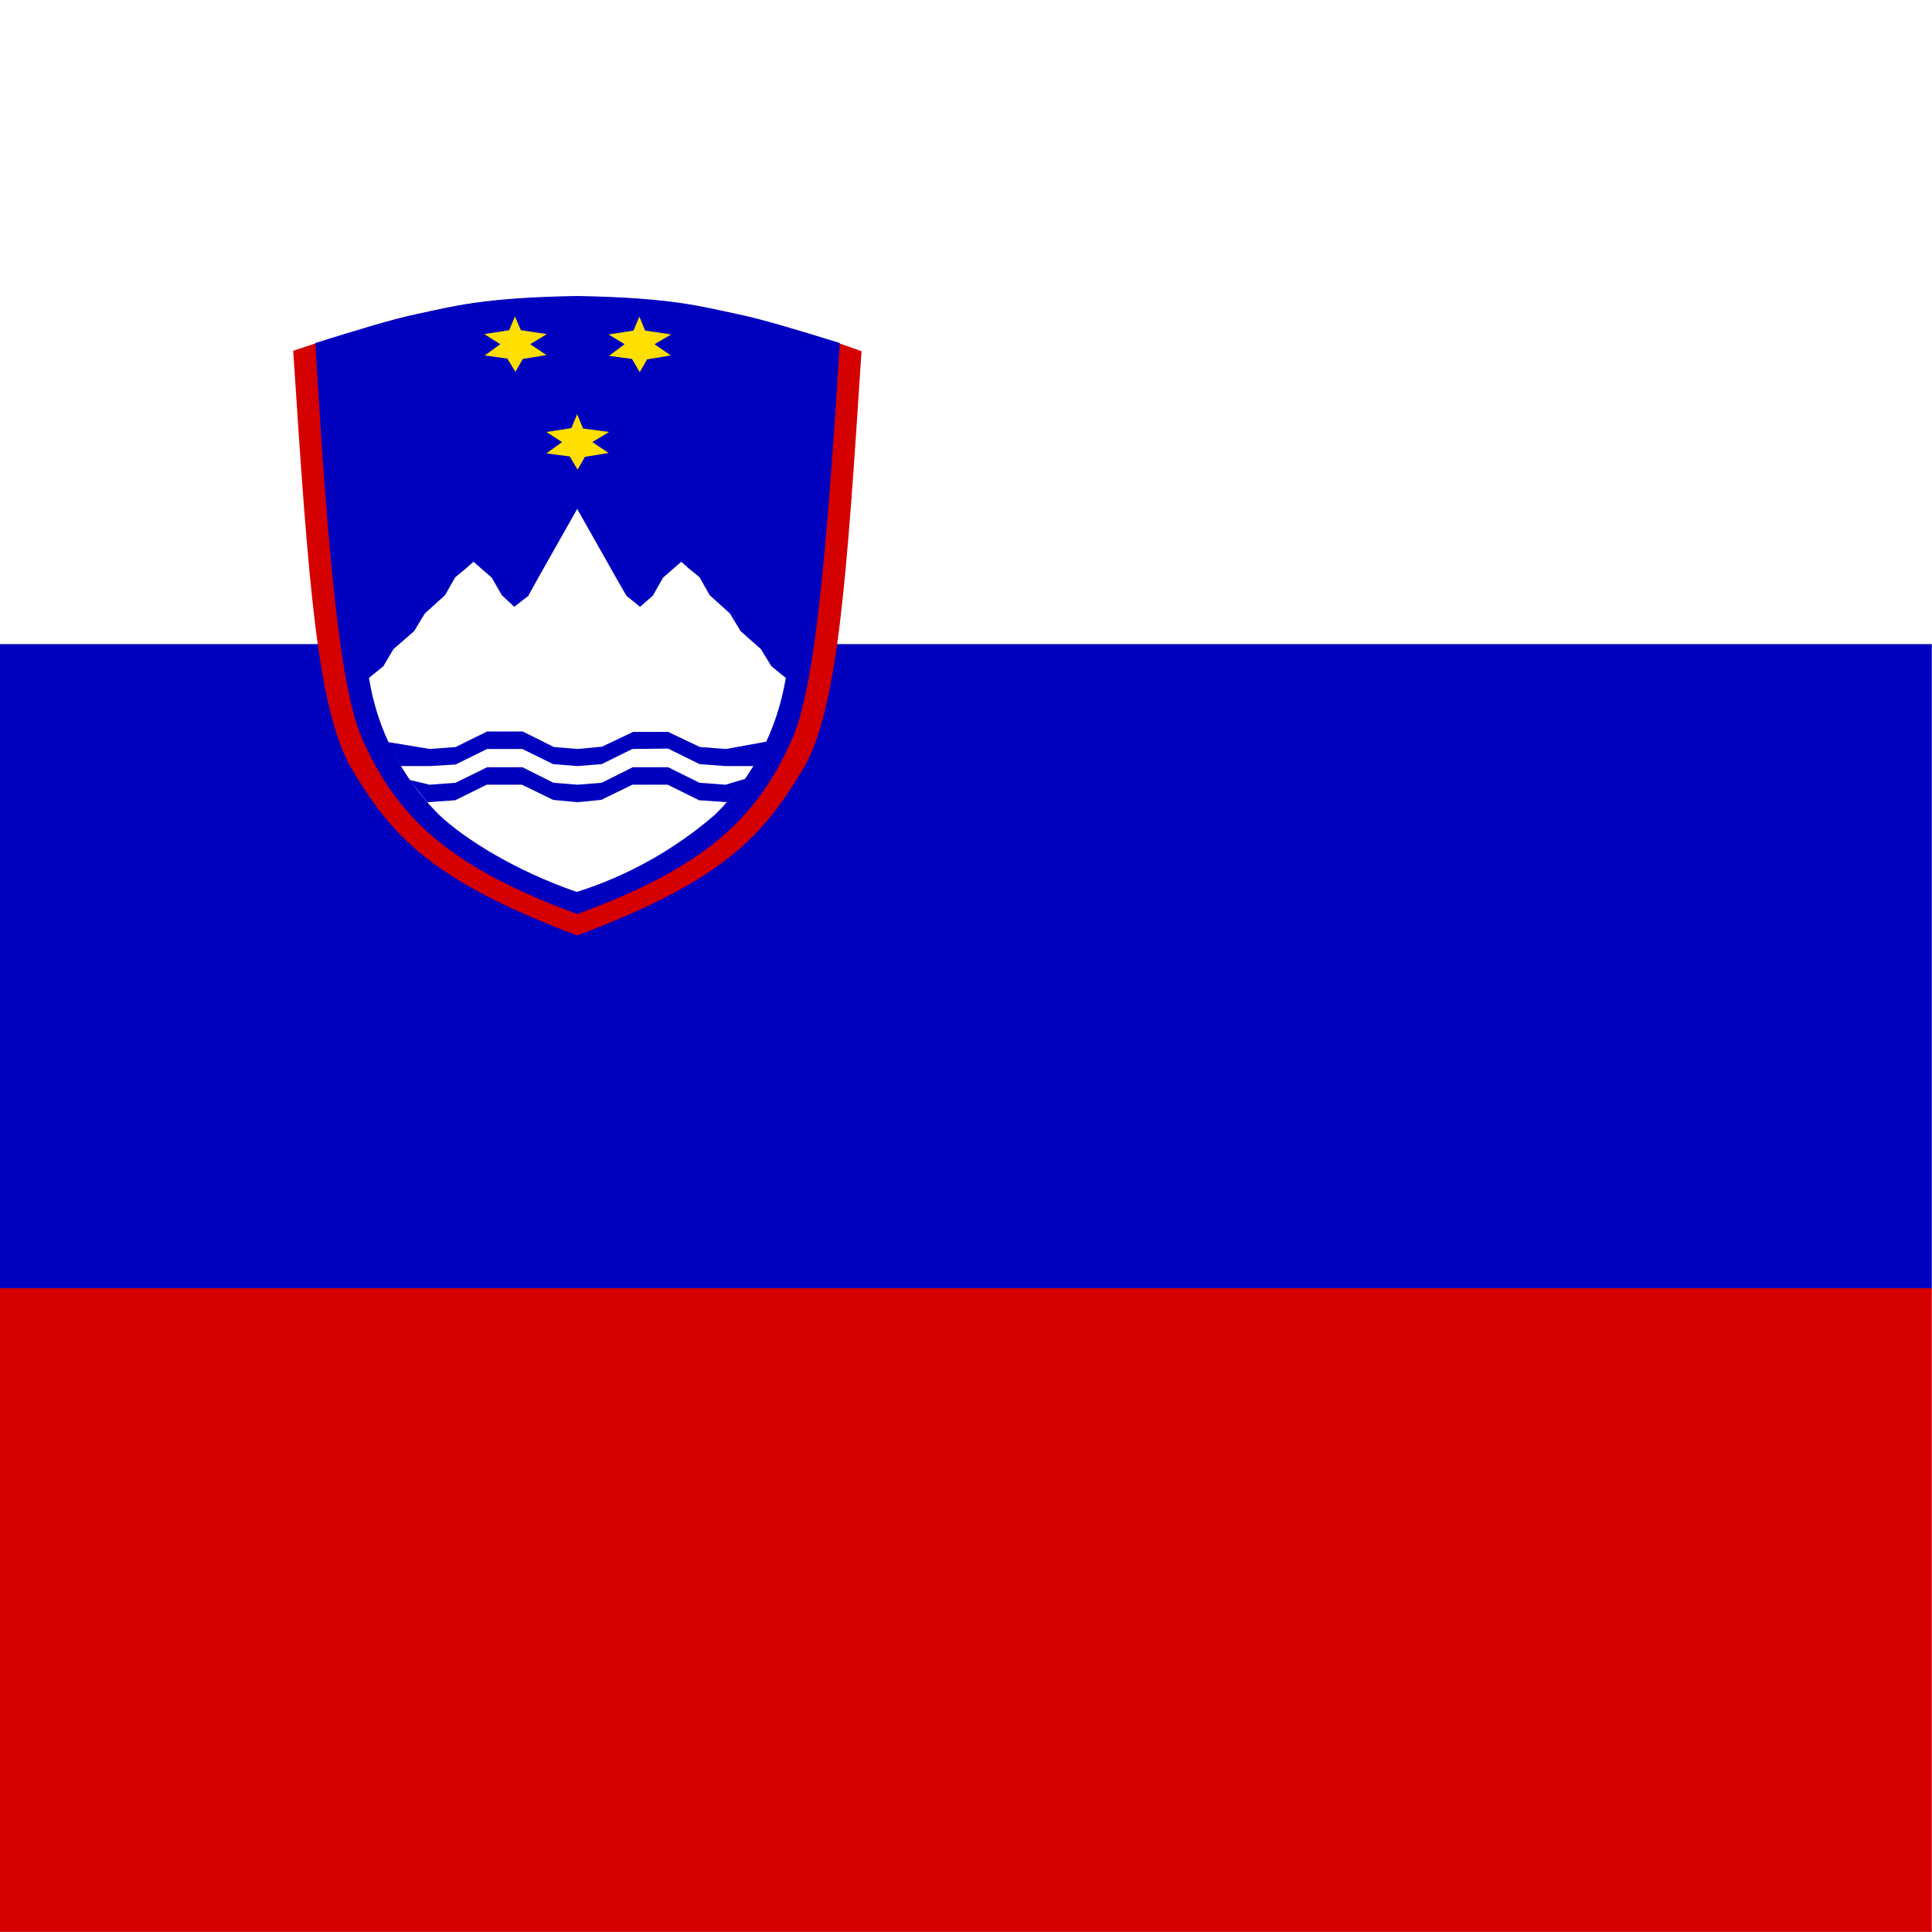
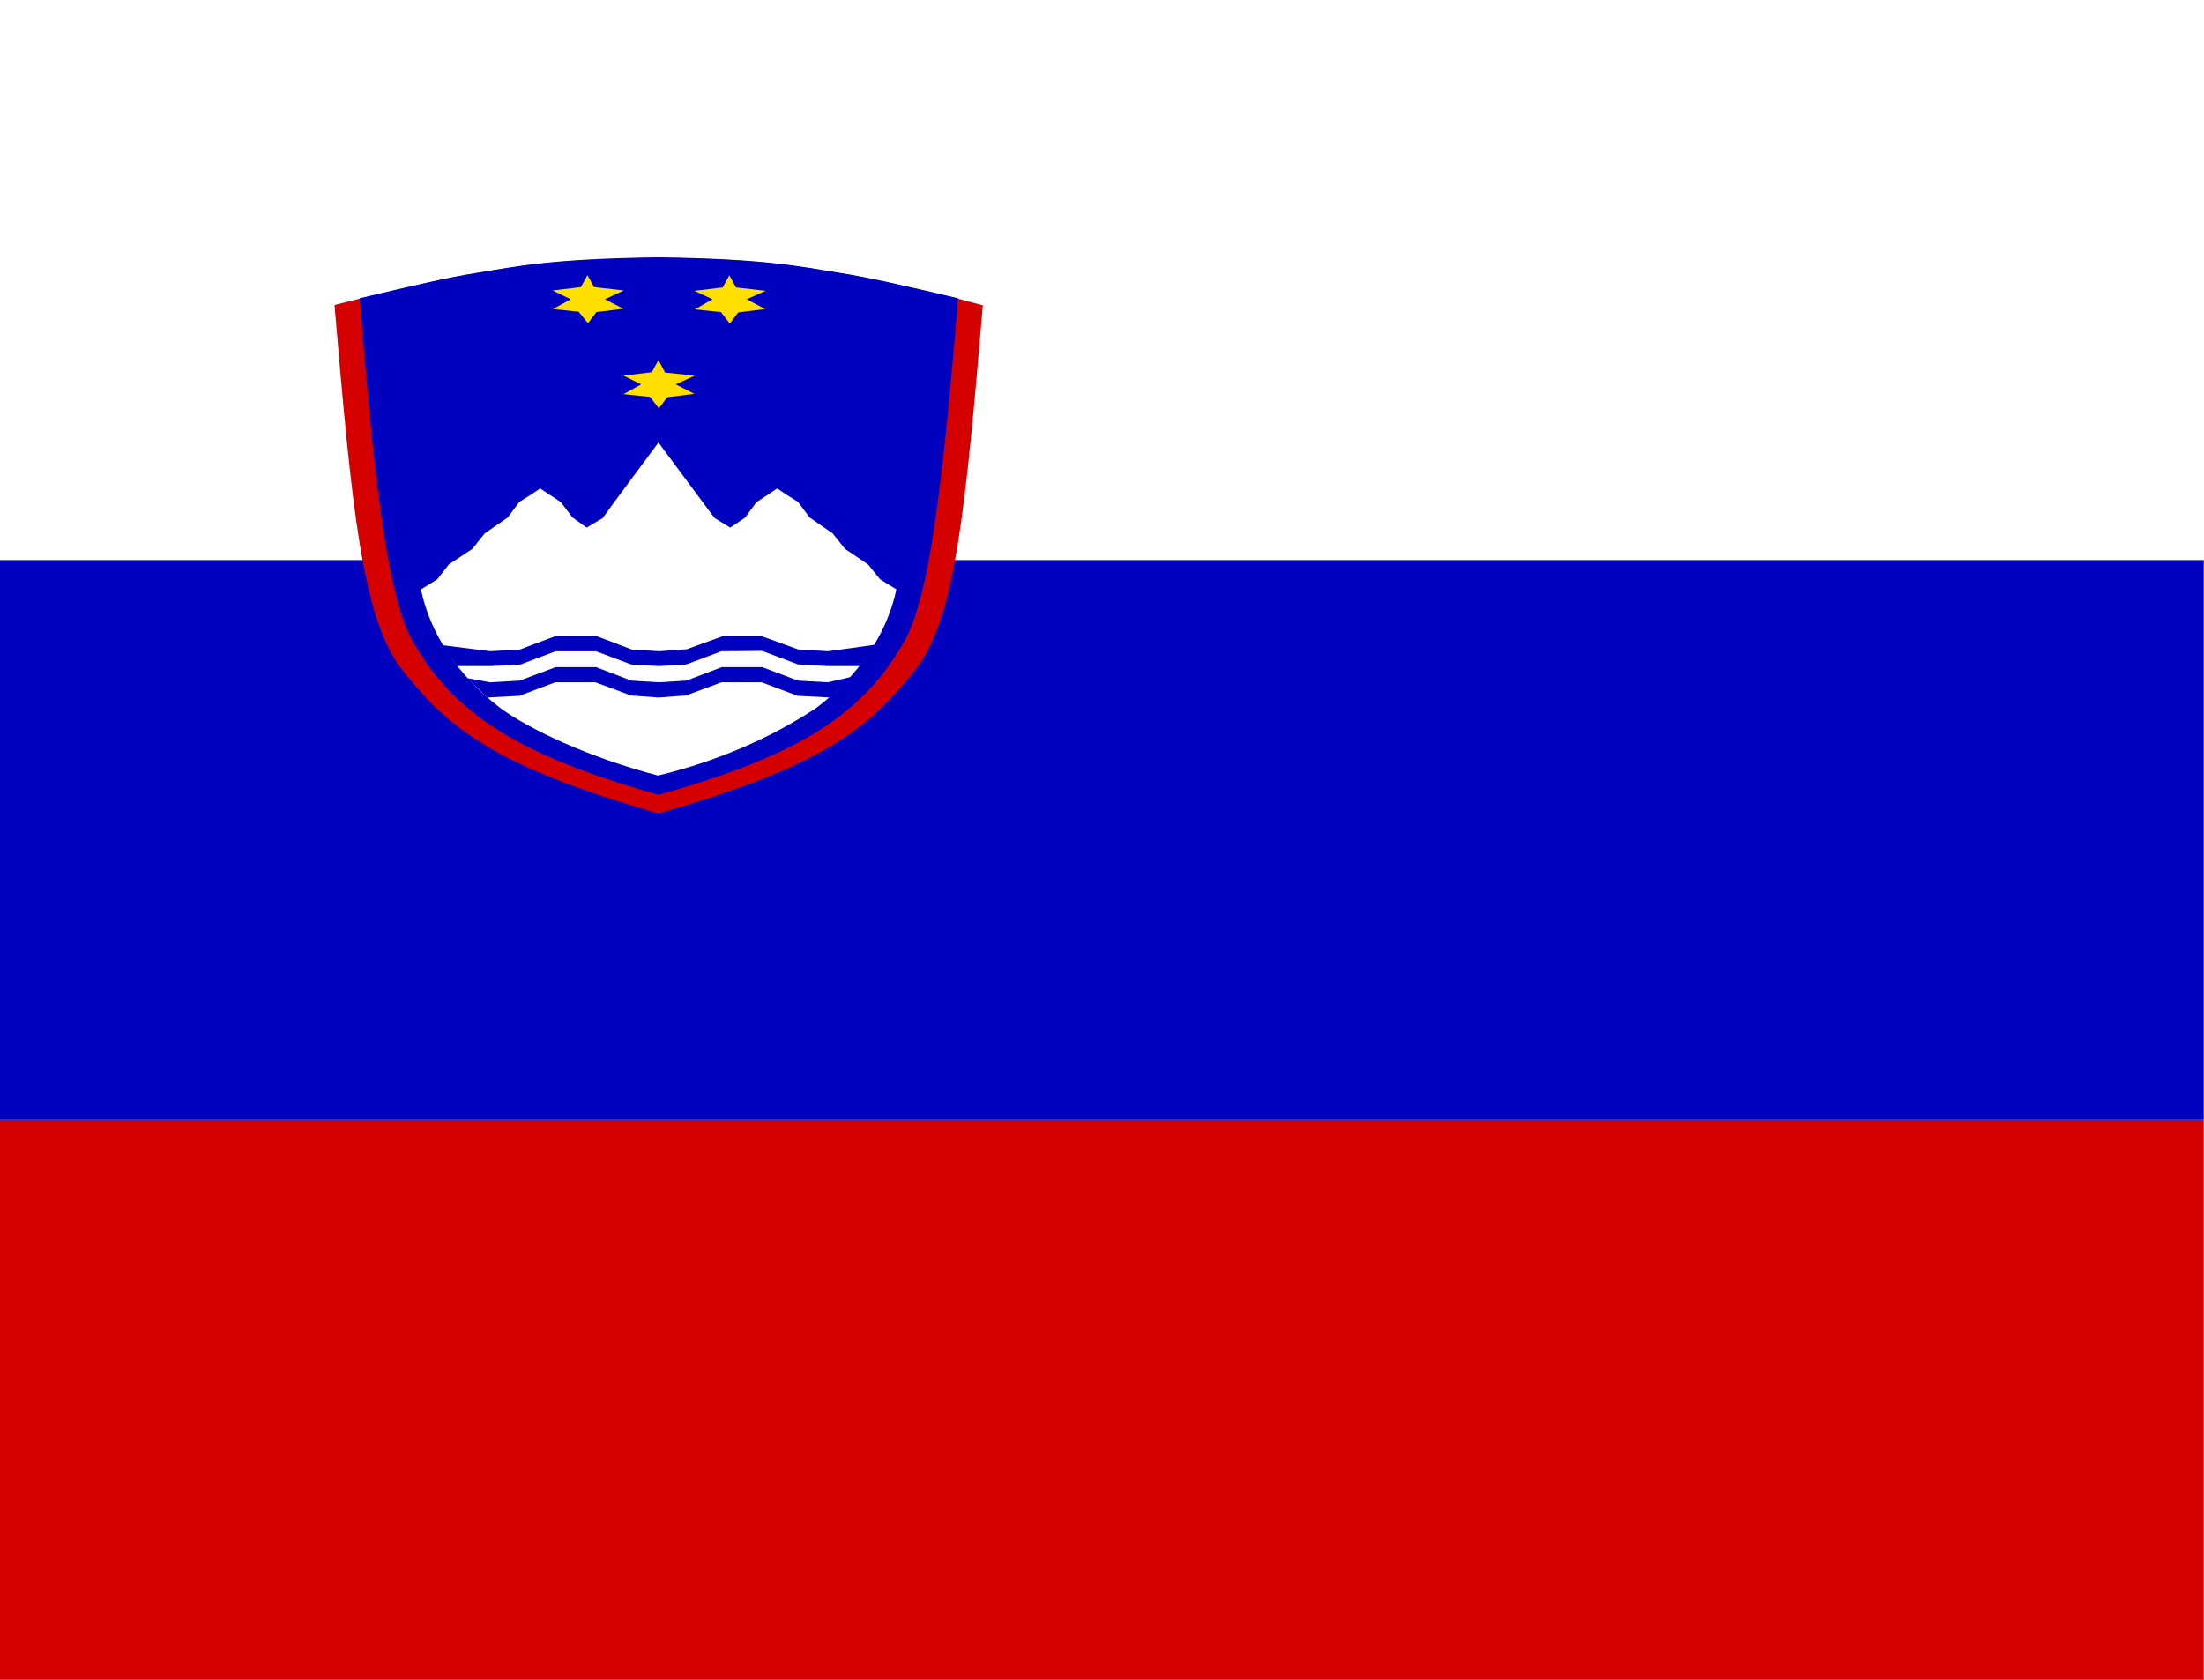
- <svg xmlns="http://www.w3.org/2000/svg" id="flag-icon-css-si" viewBox="0 0 512 512">
+ <svg xmlns="http://www.w3.org/2000/svg" preserveAspectRatio="none" width="223px" height="170px" id="flag-icon-css-si" viewBox="0 0 512 512">
  <defs>
    <clipPath id="si-a">
      <path fill-opacity=".7" d="M60.2 0h497.3v497.3H60.2z" />
    </clipPath>
  </defs>
  <g fill-rule="evenodd" stroke-width="1pt" clip-path="url(#si-a)" transform="translate(-62) scale(1.0295)">
    <path fill="#fff" d="M0 0h994.7v497.3H0z" />
    <path fill="#d50000" d="M0 331.6h994.7v165.7H0z" />
    <path fill="#0000bf" d="M0 165.8h994.7v165.8H0z" />
    <path fill="#d50000" d="M282 90.3c-3.9 59.9-6.1 92.7-15.2 107.9-9.9 16.3-19.5 28.2-58 42.6-38.4-14.4-48-26.3-57.9-42.6-9-15.2-11.3-48-15.2-107.9l5.7-1.9c11.4-3.5 20-6.3 26.3-7.5 9-2 16.7-4.1 41-4.6 24.3.4 32 2.7 41 4.6 6.4 1.3 15.3 4 26.6 7.5l5.7 2z" />
    <path fill="#0000bf" d="M276.4 88.3c-3.7 59.8-6.7 87.2-11.6 100.3-9.3 22.6-24.1 35-56 46.7-31.8-11.8-46.6-24.1-56-46.7-4.8-13.1-7.9-40.4-11.4-100.3 11.2-3.5 20-6.2 26.3-7.5 9-1.9 16.7-4.2 41-4.6 24.3.4 32.1 2.7 41.1 4.6 6.4 1.3 15.3 4 26.6 7.5z" />
    <path fill="#ffdf00" d="M208.8 106.6l1.5 3.7 6.7.9-4.3 2.6 4.2 2.8-6.1 1-1.9 3.3-2-3.4-6-.8 4-2.9-4-2.6 6.4-1 1.5-3.6z" />
    <path fill="#fff" d="M262.5 174.5l-3.7-3-2.7-4.4-5.2-4.6-2.8-4.6-5.2-4.7-2.6-4.6-2.8-2.3-1.9-1.7-4.7 4.1-2.6 4.6-3.3 2.9-3.5-2.8-2.7-4.7-10-17.7-10 17.7-2.6 4.7-3.6 2.8-3.2-3-2.6-4.5-4.7-4.1-1.9 1.7-2.8 2.3-2.6 4.6-5.2 4.7-2.8 4.6-5.3 4.6-2.6 4.4-3.7 3a64 64 0 0018 35.2c6.4 6.1 19.5 14.4 35.5 19.9a101 101 0 0035.7-20 64 64 0 0018.1-35.1z" />
    <path fill="#ffdf00" d="M224.8 81.5l1.5 3.6 6.7 1-4.3 2.5 4.2 2.9-6.1 1-1.9 3.3-2-3.4-5.9-.8 4-3-4.1-2.5 6.4-1 1.5-3.6zm-32 0l1.5 3.5 6.7 1-4.3 2.6 4.2 2.8-6.1 1-1.9 3.3-2.1-3.4-5.8-.8 4-2.9-4.1-2.6 6.4-1 1.5-3.6z" />
    <path fill="#0000bf" d="M254.2 197.2H247l-6.7-.5-8.1-4-9.2.1-7.9 3.9-6.2.5-6.3-.5-7.9-3.9h-9.1l-8.1 4-6.7.4h-7.4l-3.5-6 .1-.2 10.9 1.8 6.6-.5 8.1-4h9.2l8 4 6.2.5 6.2-.6 8-3.8h9l8.2 3.9 6.7.5 10.5-1.9.2.3-3.6 6zm-84 9.3l7.2-.5 8.1-4h9.1l8 3.9 6.2.6 6.2-.6 8-3.9h9.1l8.1 4 7.3.5 4.7-5.8-.2-.2-5 1.5-6.7-.5-8.1-4h-9.1l-8 4-6.2.5-6.2-.5-8-4h-9.1l-8.1 4-6.7.5-5-1.2v.2l4.4 5.5z" />
  </g>
</svg>
